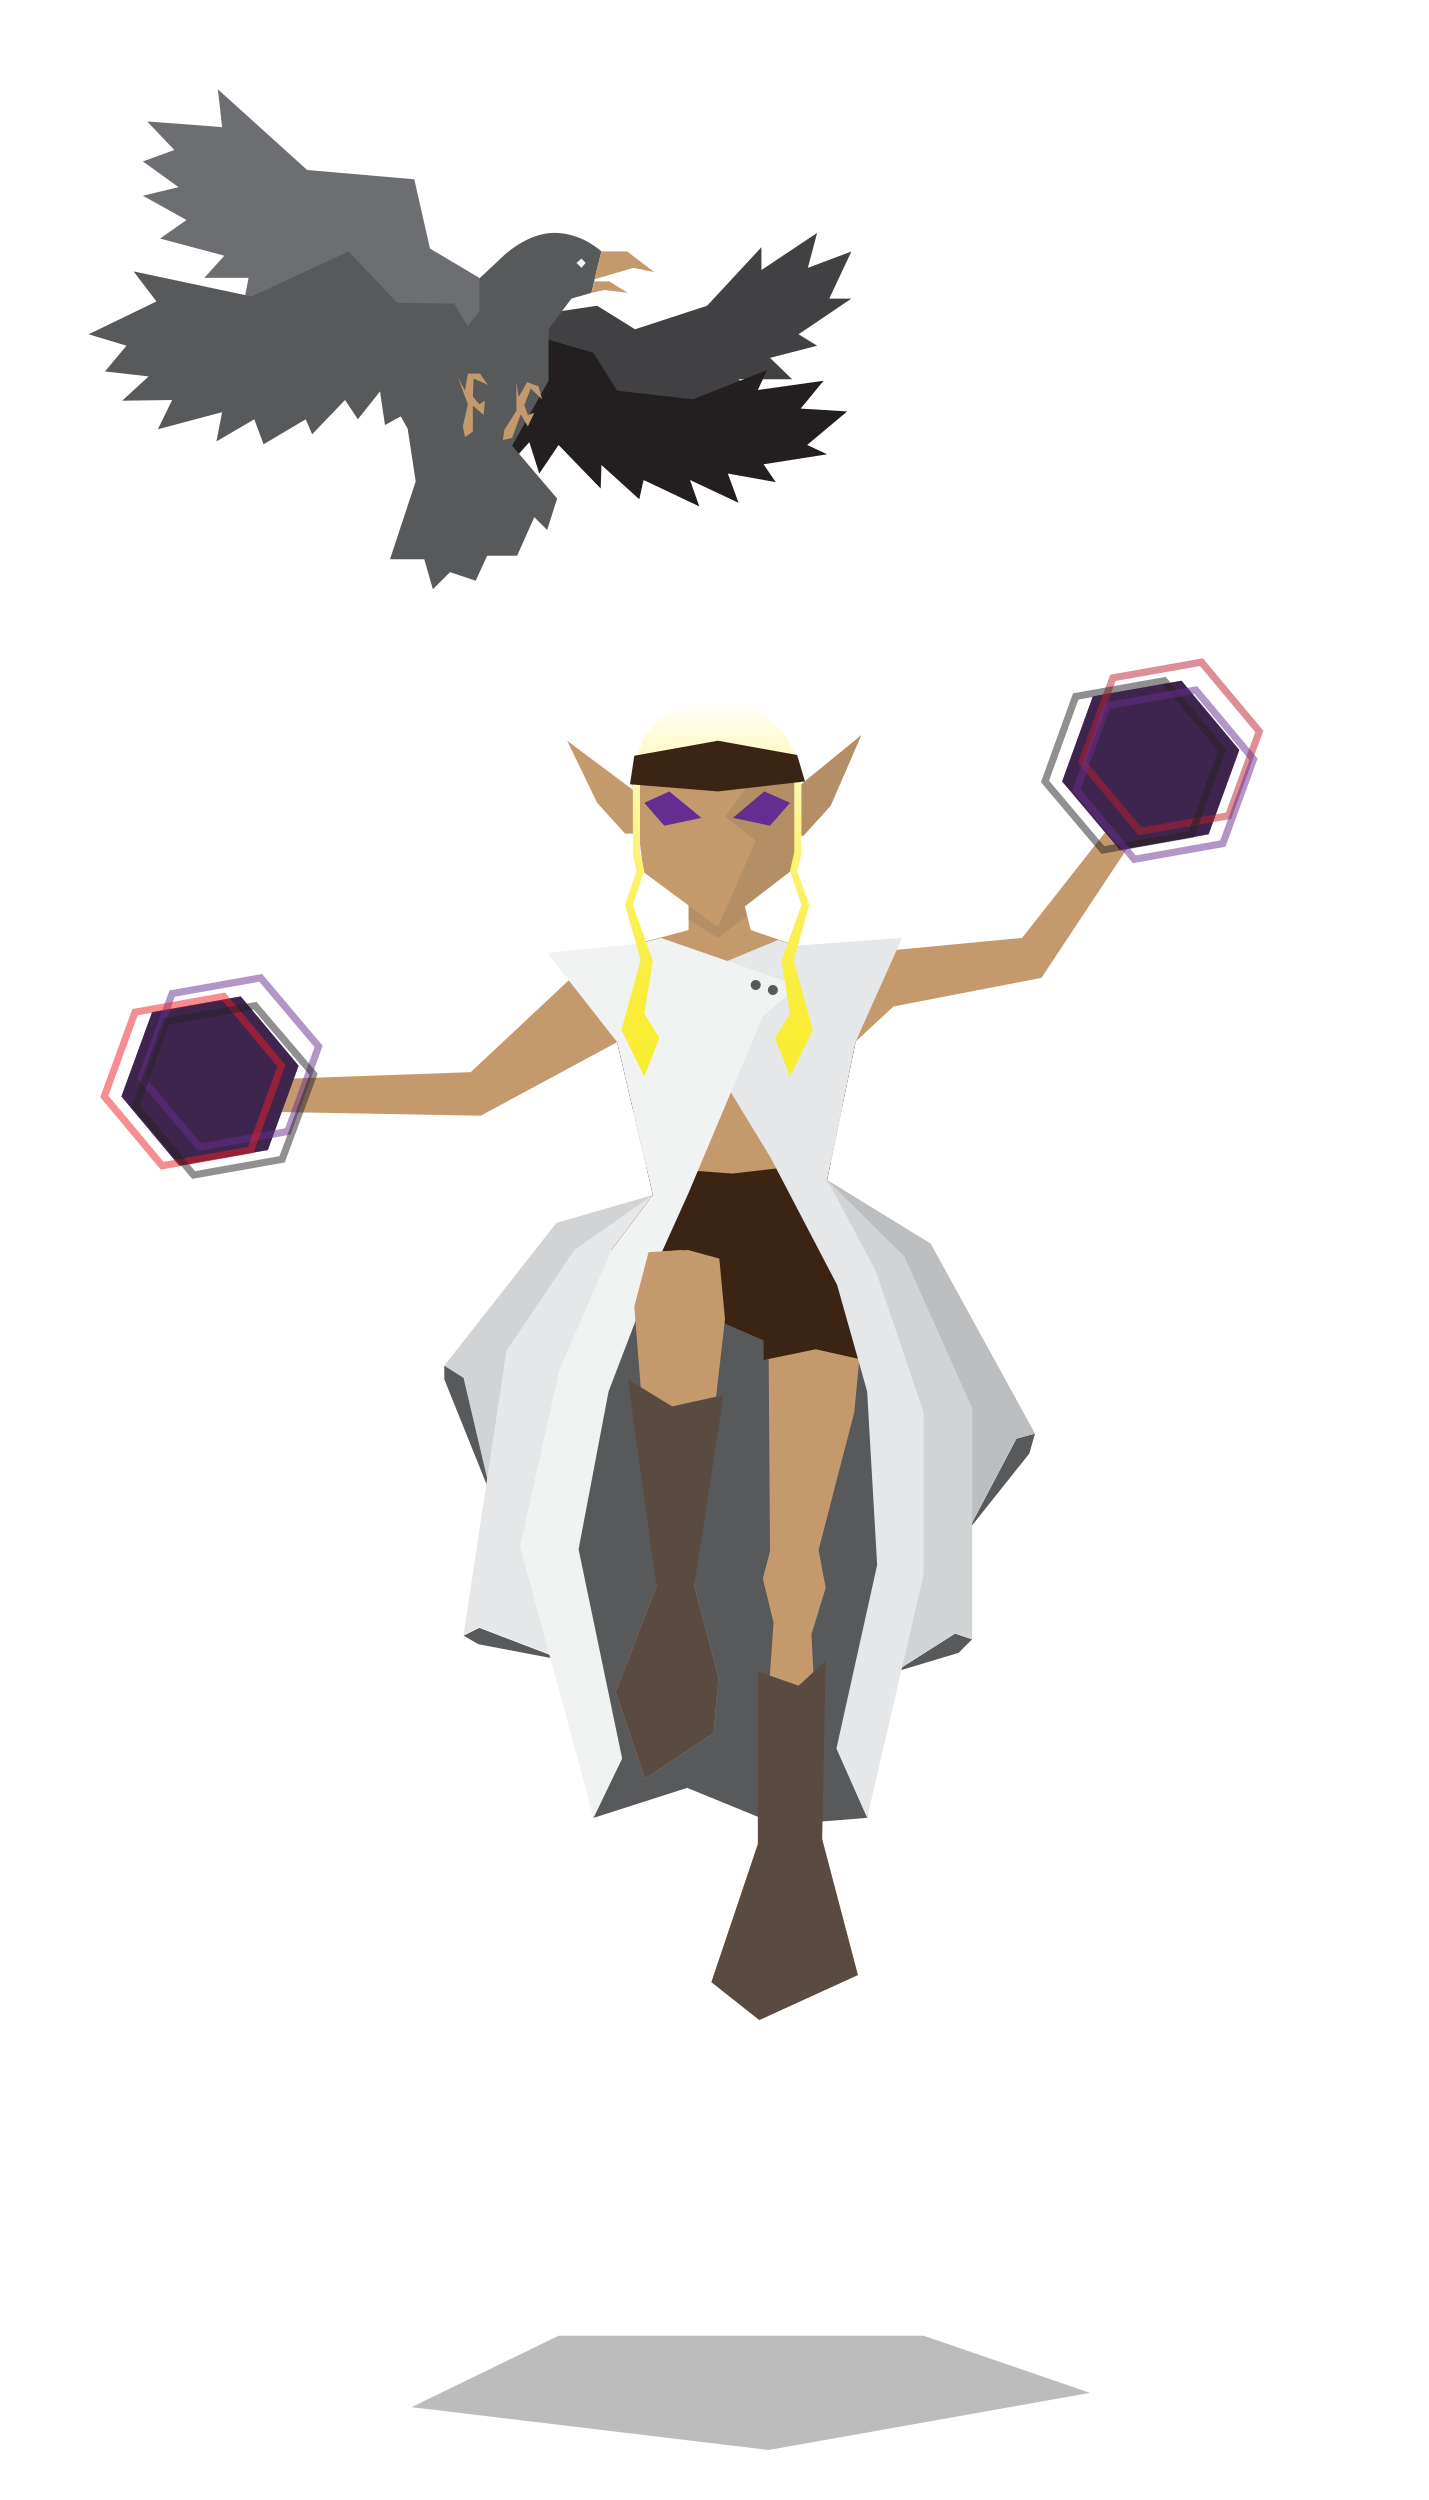
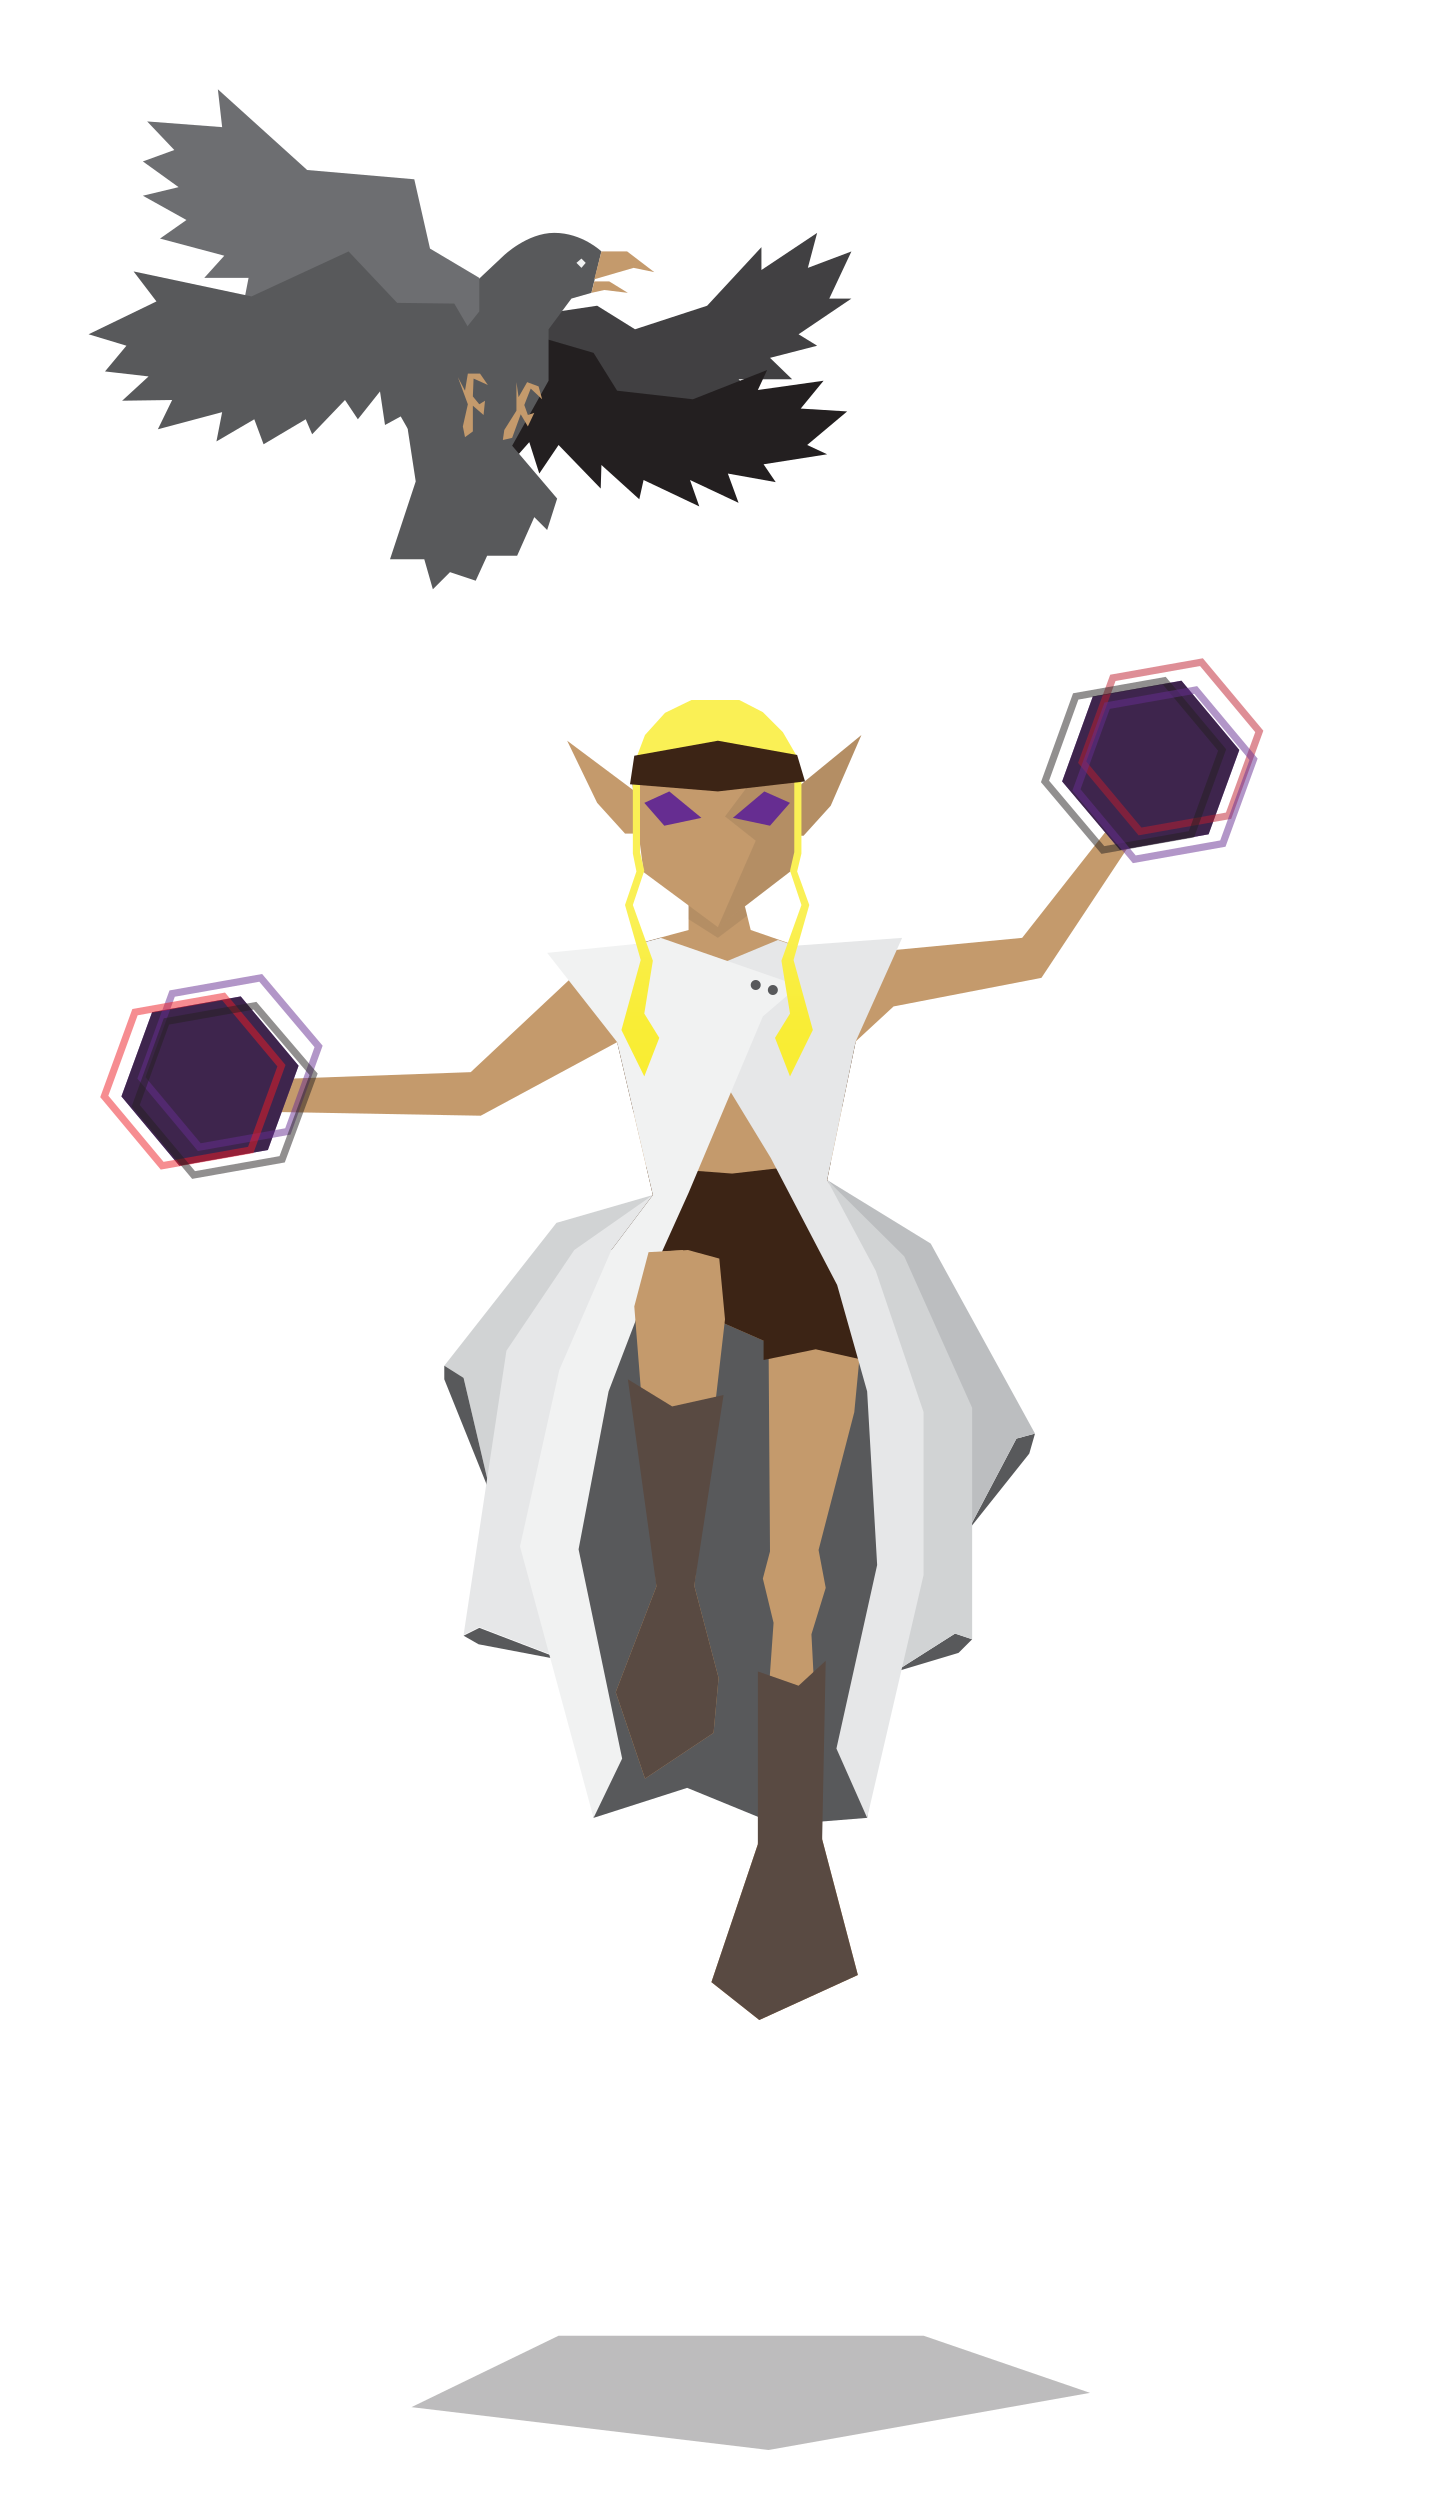
- <svg xmlns="http://www.w3.org/2000/svg" version="1.1" x="0px" y="0px" viewBox="0 0 200 350" enable-background="new 0 0 200 350" xml:space="preserve">
-   <g id="Kizze">
-     <polygon id="XMLID_2_" fill="#D1D3D4" points="91.4,167.3 81.1,175.6 72,189.8 68.8,209.5 64.9,192.9 62.2,191.2 77.9,171.2  " />
-     <polygon id="XMLID_3_" fill="#58595B" points="62.2,191.2 64.9,192.9 68.8,209.5 62.2,193.1  " />
-     <polygon id="XMLID_4_" fill="#58595B" points="144.9,200.7 142.3,201.4 135.5,214.3 144.1,203.5  " />
-     <polygon id="XMLID_5_" fill="#BCBEC0" points="115.8,165.2 125.9,176.6 135.1,197.7 135.5,214.3 142.3,201.4 144.9,200.7    130.3,174.1  " />
-     <polygon id="Grown_Back" fill="#58595B" points="83.1,254.5 96.2,250.3 108.9,255.5 121.4,254.5 126.8,217.2 125.1,194.7    113.6,165.2 93.7,165.2 82.8,191.5 78.2,217.7  " />
-     <polygon id="XMLID_267_" fill="#C49A6C" points="88.9,110.8 79.4,103.7 83.6,112.4 87.5,116.7 89.5,116.7 90.2,113.4  " />
-     <polygon id="XMLID_266_" fill="#C49A6C" points="110.7,111 120.6,102.9 116.3,112.8 112.5,117 110.7,117 109.8,113.6  " />
-     <polygon id="XMLID_225_" opacity="0.1" fill="#231F20" points="110.7,111 120.6,102.9 116.3,112.8 112.5,117 110.7,117    109.8,113.6  " />
-     <polygon id="XMLID_1_" fill="#C49A6C" points="96.4,126.2 96.4,130.2 83.4,133.7 65.9,150.1 35.1,151.2 34.1,155.6 67.3,156.2    86.4,145.9 91.4,167.3 85.6,175 84.3,182.8 97.1,183.4 107.6,188 107.8,217.2 106.8,221 108.3,227.2 106.1,258.2 99.6,277.5    106.3,282.8 120.1,276.5 115.1,257.5 113.6,228.8 115.6,222.3 114.6,217 119.6,197.7 121.4,178.9 115.8,165.2 119.8,145.8    125.1,140.9 145.8,136.9 161.9,112.6 157.8,112.6 143.1,131.3 115.8,133.9 105.1,130.2 103.8,124.9  " />
-     <path id="XMLID_7_" fill="#E6E7E8" d="M91.4,167.3c0,0-11,7.7-11,7.7c0,0-9.5,14.1-9.5,14.1l-6,39.8l2.2-1.1l12,4.6l-4.8-15.8   l4.9-24.6l7-16.6L91.4,167.3z" />
-     <polygon id="XMLID_8_" fill="#58595B" points="64.9,229 67.1,227.9 79.1,232.5 67,230.2  " />
-     <polygon id="XMLID_9_" fill="#58595B" points="125.2,234.1 133.7,228.7 136.1,229.5 134.2,231.4  " />
-     <polygon id="XMLID_10_" fill="#D1D3D4" points="115.8,165.2 121.4,178 128.3,197.7 128.6,220.2 125.2,234.1 133.7,228.7    136.1,229.5 136.1,197.1 126.6,175.9  " />
-     <polygon id="XMLID_11_" fill="#594A42" points="106.1,234 111.8,236 115.6,232.5 115.1,257.5 120.1,276.5 106.3,282.8 99.6,277.5    106.1,258.2  " />
-     <polygon id="XMLID_12_" fill="#3C2415" points="88.1,132.5 88.1,150.9 86.4,145.9 88.7,155.7 102.2,151.2 117.9,154.9 119.8,145.8    117.9,150.8 114.2,133.4 110.1,132 101.8,148.1 92.5,131.3  " />
-     <polygon id="XMLID_13_" fill="#3C2415" points="90.5,163.4 102.5,164.3 116.3,162.7 115.8,165.2 121.4,178.9 120.9,190.4    114.2,188.9 106.9,190.4 106.9,187.7 97.1,183.4 95.6,175 90.8,175.3 85.6,175 91.4,167.3  " />
-     <polygon id="XMLID_15_" fill="#E6E7E8" points="117.1,244.8 121.4,254.5 129.3,220.5 129.3,197.7 122.6,177.9 115.8,165.2    119.8,145.8 126.3,131.3 111.3,132.4 108.9,131.6 90.6,139.2 96.1,142.7 107.9,162.1 117.2,179.9 121.4,194.8 122.8,219.1  " />
-     <polygon id="XMLID_16_" fill="#F1F2F2" points="89.5,132.1 76.6,133.4 86.4,145.9 91.4,167.3 85.6,175 78.3,191.8 72.8,216.5    83.1,254.5 87.1,246.2 81,216.9 85.2,194.8 92.7,175.2 96.4,167 106.8,142.3 111.8,138 92.5,131.3  " />
-     <polygon id="XMLID_269_" fill="#C49A6C" points="96.3,175 100.7,176.2 101.5,184.7 97.2,222 100.6,234.9 99.9,242.6 90.3,249    86.2,236.9 91.9,222.1 88.8,182.9 90.8,175.3  " />
-     <polygon id="XMLID_268_" fill="#594A42" points="94.1,196.9 101.3,195.3 97.2,222 100.6,234.9 99.9,242.6 90.3,249 86.2,236.9    91.9,222.1 87.9,193.1  " />
-     <polygon id="XMLID_14_" opacity="0.1" fill="#231F20" points="104.6,128.2 100.5,131.3 96.4,128.7 96.4,126.7 104.3,127  " />
-     <path id="XMLID_17_" fill="#C49A6C" d="M100,98c10,0,11.8,11.4,11.8,11.4l-0.5,12.1l-10.8,8.3l-10.4-7.7l-1.6-12.5   C88.6,109.6,90,98,100,98z" />
-     <path id="XMLID_18_" opacity="0.1" fill="#231F20" d="M100,98c10,0,11.8,11.4,11.8,11.4l-0.5,12.1l-10.8,8.3l5.3-12.1l-4.3-3.4   l4.2-5.6L100,98z" />
-     <polygon id="XMLID_19_" opacity="0.3" fill="#231F20" points="129.3,327 78.2,327 57.6,337 107.6,343 152.6,335  " />
-     <circle id="XMLID_20_" fill="#58595B" cx="105.8" cy="137.9" r="0.7" />
-     <circle id="XMLID_21_" fill="#58595B" cx="108.2" cy="138.6" r="0.7" />
-     <polygon id="XMLID_270_" fill="#662D91" points="102.6,114.5 107,110.8 110.6,112.4 107.8,115.6  " />
-     <polygon id="XMLID_273_" fill="#662D91" points="98.2,114.5 93.7,110.8 90.2,112.4 93,115.6  " />
-     <linearGradient id="XMLID_23_" gradientUnits="userSpaceOnUse" x1="100.394" y1="98" x2="100.394" y2="150.667">
-       <stop offset="0" style="stop-color:#FFFFFF" />
-       <stop offset="2.924198e-02" style="stop-color:#FFFEF3" />
-       <stop offset="0.164" style="stop-color:#FDF9C0" />
-       <stop offset="0.301" style="stop-color:#FCF695" />
-       <stop offset="0.439" style="stop-color:#FBF371" />
-       <stop offset="0.578" style="stop-color:#FAF055" />
-       <stop offset="0.717" style="stop-color:#F9EE42" />
-       <stop offset="0.857" style="stop-color:#F9ED36" />
-       <stop offset="1" style="stop-color:#F9ED32" />
-     </linearGradient>
-     <polygon id="XMLID_227_" fill="url(#XMLID_23_)" points="111.1,134.4 113.3,126.7 111.6,122 112.2,119.5 112.2,108.5 111.4,105.6    109.6,102.5 106.8,99.7 103.5,98 96.8,98 93.1,99.8 90.3,102.9 89.2,105.8 88.6,108.5 88.6,119.5 89.1,122 87.5,126.7 89.7,134.4    87,144.2 90.2,150.7 92.3,145.3 90.2,141.9 91.4,134.5 88.6,126.7 90.2,121.9 89.6,119.3 89.6,108.5 111.2,108.5 111.2,119.3    110.6,121.9 112.2,126.7 109.4,134.5 110.6,141.9 108.5,145.3 110.6,150.7 113.8,144.2  " />
-     <polygon id="XMLID_6_" fill="#3C2415" points="88.2,109.8 100.5,110.8 112.7,109.4 111.6,105.7 100.5,103.7 88.8,105.8  " />
-     <polygon id="XMLID_311_" fill="#414042" points="76.9,43.8 83.6,42.8 88.9,46.1 99,42.8 106.6,34.6 106.6,37.8 114.4,32.6    113.1,37.5 119.2,35.2 116.1,41.8 119.2,41.8 111.8,46.8 114.4,48.4 107.8,50.1 110.9,53.1 103.4,53.1 106.1,55.9 97.5,55.9    98.1,58.6 91.2,56.5 92.5,59.5 84.6,56.5 83.9,61.2 80.8,57.9 79.4,62.4 76,57.9 73.2,61 72.4,53.8  " />
-     <polygon id="XMLID_378_" fill="#231F20" points="76.6,47.5 83.1,49.4 86.4,54.7 97,55.9 107.4,51.8 106.1,54.6 115.3,53.3    112.1,57.2 118.6,57.6 113,62.3 115.8,63.6 106.9,65 108.6,67.5 101.9,66.3 103.4,70.4 96.6,67.2 97.9,70.9 90.1,67.2 89.5,69.9    84.2,65.1 84.1,68.4 78.2,62.3 75.5,66.3 74.1,61.9 71,65.4 69.8,59.9 66,61.6 68.3,54.7  " />
-     <path id="XMLID_373_" fill="#58595B" d="M77.6,32.6c3.9,0,6.6,2.6,6.6,2.6L82.8,41L80,41.8l-3.2,4.3v7.2l-5.1,9.1l6.3,7.4l-1.4,4.4   l-1.8-1.8l-2.4,5.4h-4.2l-1.6,3.5L63,80.1l-2.4,2.4l-1.2-4.2h-4.8l3.6-10.9l-1.1-7.2V48.4l13.4-12.6C70.5,35.8,73.8,32.6,77.6,32.6   z" />
-     <polygon id="XMLID_371_" fill="#6D6E71" points="67.1,38.9 60.2,34.8 58,25.1 43,23.8 30.5,12.5 31.1,17.8 20.6,17 24.4,21    20,22.6 25,26.2 20,27.4 26.1,30.8 22.4,33.4 31.4,35.8 28.6,38.9 34.8,38.9 34.1,42.5 41,42.5 40.8,44.8 47.1,42.9 47.4,46.1    52,44.2 50.2,48.8 52.8,48.8 52.8,54.6 55.8,52.2 63.6,48 67.1,43.6  " />
-     <polygon id="XMLID_377_" fill="#58595B" points="63.6,42.5 55.6,42.4 48.8,35.2 35.2,41.5 18.7,38 21.9,42.2 12.4,46.8 17.7,48.4    14.7,52 20.8,52.7 17.1,56.1 24.1,56 22.1,60.1 31.1,57.7 30.3,61.8 35.6,58.7 36.9,62.2 42.8,58.7 43.7,60.8 48.3,56 50.1,58.7    53.2,54.8 53.9,59.5 56.1,58.3 59,63.4 60.5,59.8 65.2,52.2 66,46.6  " />
-     <polygon id="XMLID_372_" fill="#F1F2F2" points="81.4,36.2 80.7,36.8 81.4,37.5 82,36.8  " />
-     <polygon id="XMLID_375_" fill="#C49A6C" points="84.2,35.2 87.8,35.2 91.6,38.1 88.7,37.5 83.2,39.1  " />
-     <polygon id="XMLID_376_" fill="#C49A6C" points="82.8,41 84.6,40.6 87.9,41 85.3,39.4 83.2,39.4  " />
-     <polygon id="XMLID_379_" fill="#C49A6C" points="65.5,56.6 64.1,52.8 65.1,54.7 65.5,52.3 67.2,52.3 68.3,53.9 66.3,53 66.2,55.5    67.1,56.6 67.9,56.1 67.7,58.1 66.2,56.8 66.2,60.4 65.1,61.2 64.8,59.7  " />
-     <polygon id="XMLID_380_" fill="#C49A6C" points="72.3,57.5 72.3,53.5 72.6,55.6 73.8,53.5 75.4,54.1 75.9,55.9 74.3,54.4    73.4,56.7 73.9,58.1 74.8,57.8 73.9,59.7 72.9,58 71.7,61.3 70.4,61.6 70.6,60.2  " />
-     <polygon id="XMLID_374_" fill="#662D91" points="156.8,119 148.7,109.4 153,97.5 165.4,95.3 173.5,105 169.2,116.8  " />
-     <polygon id="XMLID_382_" opacity="0.6" fill="#231F20" points="156.8,119 148.7,109.4 153,97.5 165.4,95.3 173.5,105 169.2,116.8     " />
-     <polygon id="XMLID_383_" opacity="0.5" fill="none" stroke="#BE1E2D" stroke-miterlimit="10" points="159.6,116.4 151.5,106.7    155.8,94.9 168.2,92.7 176.3,102.4 172,114.2  " />
-     <polygon id="XMLID_384_" opacity="0.5" fill="none" stroke="#231F20" stroke-miterlimit="10" points="154.4,119 146.3,109.4    150.6,97.5 163,95.3 171.1,105 166.8,116.8  " />
-     <polygon id="XMLID_385_" opacity="0.5" fill="none" stroke="#662D91" stroke-miterlimit="10" points="158.8,120.3 150.7,110.6    155,98.8 167.4,96.6 175.5,106.3 171.2,118.1  " />
-     <polygon id="XMLID_389_" fill="#662D91" points="25.1,163.2 17,153.5 21.3,141.7 33.7,139.5 41.8,149.2 37.5,161  " />
-     <polygon id="XMLID_388_" opacity="0.6" fill="#231F20" points="25.1,163.2 17,153.5 21.3,141.7 33.7,139.5 41.8,149.2 37.5,161     " />
-     <polygon id="XMLID_387_" opacity="0.5" fill="none" stroke="#662D91" stroke-miterlimit="10" points="27.9,160.6 19.8,150.9    24.1,139.1 36.5,136.9 44.6,146.5 40.3,158.4  " />
-     <polygon id="XMLID_386_" opacity="0.5" fill="none" stroke="#ED1C24" stroke-miterlimit="10" points="22.7,163.2 14.6,153.5    18.9,141.7 31.3,139.5 39.4,149.2 35.1,161  " />
-     <polygon id="XMLID_381_" opacity="0.5" fill="none" stroke="#231F20" stroke-miterlimit="10" points="27.1,164.5 19,154.8    23.3,143 35.7,140.8 43.9,150.4 39.5,162.3  " />
-   </g>
+ <svg xmlns="http://www.w3.org/2000/svg" version="1.1" id="Layer_1" x="0px" y="0px" viewBox="-299 126 200 350" style="enable-background:new -299 126 200 350;" xml:space="preserve">
+   <style type="text/css">
+ 	.st0{fill:#D1D3D4;}
+ 	.st1{fill:#58595B;}
+ 	.st2{fill:#BCBEC0;}
+ 	.st3{fill:#C49A6C;}
+ 	.st4{opacity:0.1;fill:#231F20;enable-background:new    ;}
+ 	.st5{fill:#E6E7E8;}
+ 	.st6{fill:#594A42;}
+ 	.st7{fill:#3C2415;}
+ 	.st8{fill:#F1F2F2;}
+ 	.st9{opacity:0.3;fill:#231F20;enable-background:new    ;}
+ 	.st10{fill:#662D91;}
+ 	.st11{fill:url(#XMLID_23_);}
+ 	.st12{fill:#414042;}
+ 	.st13{fill:#231F20;}
+ 	.st14{fill:#6D6E71;}
+ 	.st15{opacity:0.6;fill:#231F20;enable-background:new    ;}
+ 	.st16{opacity:0.5;fill:none;stroke:#BE1E2D;stroke-miterlimit:10;enable-background:new    ;}
+ 	.st17{opacity:0.5;fill:none;stroke:#231F20;stroke-miterlimit:10;enable-background:new    ;}
+ 	.st18{opacity:0.5;fill:none;stroke:#662D91;stroke-miterlimit:10;enable-background:new    ;}
+ 	.st19{opacity:0.5;fill:none;stroke:#ED1C24;stroke-miterlimit:10;enable-background:new    ;}
+ </style>
+   <polygon id="XMLID_2_" class="st0" points="-207.6,293.3 -217.9,301.6 -227,315.8 -230.2,335.5 -234.1,318.9 -236.8,317.2   -221.1,297.2 " />
+   <polygon id="XMLID_3_" class="st1" points="-236.8,317.2 -234.1,318.9 -230.2,335.5 -236.8,319.1 " />
+   <polygon id="XMLID_4_" class="st1" points="-154.1,326.7 -156.7,327.4 -163.5,340.3 -154.9,329.5 " />
+   <polygon id="XMLID_5_" class="st2" points="-183.2,291.2 -173.1,302.6 -163.9,323.7 -163.5,340.3 -156.7,327.4 -154.1,326.7   -168.7,300.1 " />
+   <polygon id="Grown_Back" class="st1" points="-215.9,380.5 -202.8,376.3 -190.1,381.5 -177.6,380.5 -172.2,343.2 -173.9,320.7   -185.4,291.2 -205.3,291.2 -216.2,317.5 -220.8,343.7 " />
+   <polygon id="XMLID_267_" class="st3" points="-210.1,236.8 -219.6,229.7 -215.4,238.4 -211.5,242.7 -209.5,242.7 -208.8,239.4 " />
+   <polygon id="XMLID_266_" class="st3" points="-188.3,237 -178.4,228.9 -182.7,238.8 -186.5,243 -188.3,243 -189.2,239.6 " />
+   <polygon id="XMLID_225_" class="st4" points="-188.3,237 -178.4,228.9 -182.7,238.8 -186.5,243 -188.3,243 -189.2,239.6 " />
+   <polygon id="XMLID_1_" class="st3" points="-202.6,252.2 -202.6,256.2 -215.6,259.7 -233.1,276.1 -263.9,277.2 -264.9,281.6   -231.7,282.2 -212.6,271.9 -207.6,293.3 -213.4,301 -214.7,308.8 -201.9,309.4 -191.4,314 -191.2,343.2 -192.2,347 -190.7,353.2   -192.9,384.2 -199.4,403.5 -192.7,408.8 -178.9,402.5 -183.9,383.5 -185.4,354.8 -183.4,348.3 -184.4,343 -179.4,323.7   -177.6,304.9 -183.2,291.2 -179.2,271.8 -173.9,266.9 -153.2,262.9 -137.1,238.6 -141.2,238.6 -155.9,257.3 -183.2,259.9   -193.9,256.2 -195.2,250.9 " />
+   <path id="XMLID_7_" class="st5" d="M-207.6,293.3l-11,7.7l-9.5,14.1l-6,39.8l2.2-1.1l12,4.6l-4.8-15.8l4.9-24.6l7-16.6L-207.6,293.3  z" />
+   <polygon id="XMLID_8_" class="st1" points="-234.1,355 -231.9,353.9 -219.9,358.5 -232,356.2 " />
+   <polygon id="XMLID_9_" class="st1" points="-173.8,360.1 -165.3,354.7 -162.9,355.5 -164.8,357.4 " />
+   <polygon id="XMLID_10_" class="st0" points="-183.2,291.2 -177.6,304 -170.7,323.7 -170.4,346.2 -173.8,360.1 -165.3,354.7   -162.9,355.5 -162.9,323.1 -172.4,301.9 " />
+   <polygon id="XMLID_11_" class="st6" points="-192.9,360 -187.2,362 -183.4,358.5 -183.9,383.5 -178.9,402.5 -192.7,408.8   -199.4,403.5 -192.9,384.2 " />
+   <polygon id="XMLID_12_" class="st7" points="-210.9,258.5 -210.9,276.9 -212.6,271.9 -210.3,281.7 -196.8,277.2 -181.1,280.9   -179.2,271.8 -181.1,276.8 -184.8,259.4 -188.9,258 -197.2,274.1 -206.5,257.3 " />
+   <polygon id="XMLID_13_" class="st7" points="-208.5,289.4 -196.5,290.3 -182.7,288.7 -183.2,291.2 -177.6,304.9 -178.1,316.4   -184.8,314.9 -192.1,316.4 -192.1,313.7 -201.9,309.4 -203.4,301 -208.2,301.3 -213.4,301 -207.6,293.3 " />
+   <polygon id="XMLID_15_" class="st5" points="-181.9,370.8 -177.6,380.5 -169.7,346.5 -169.7,323.7 -176.4,303.9 -183.2,291.2   -179.2,271.8 -172.7,257.3 -187.7,258.4 -190.1,257.6 -208.4,265.2 -202.9,268.7 -191.1,288.1 -181.8,305.9 -177.6,320.8   -176.2,345.1 " />
+   <polygon id="XMLID_16_" class="st8" points="-209.5,258.1 -222.4,259.4 -212.6,271.9 -207.6,293.3 -213.4,301 -220.7,317.8   -226.2,342.5 -215.9,380.5 -211.9,372.2 -218,342.9 -213.8,320.8 -206.3,301.2 -202.6,293 -192.2,268.3 -187.2,264 -206.5,257.3 " />
+   <polygon id="XMLID_269_" class="st3" points="-202.7,301 -198.3,302.2 -197.5,310.7 -201.8,348 -198.4,360.9 -199.1,368.6   -208.7,375 -212.8,362.9 -207.1,348.1 -210.2,308.9 -208.2,301.3 " />
+   <polygon id="XMLID_268_" class="st6" points="-204.9,322.9 -197.7,321.3 -201.8,348 -198.4,360.9 -199.1,368.6 -208.7,375   -212.8,362.9 -207.1,348.1 -211.1,319.1 " />
+   <polygon id="XMLID_14_" class="st4" points="-194.4,254.2 -198.5,257.3 -202.6,254.7 -202.6,252.7 -194.7,253 " />
+   <path id="XMLID_17_" class="st3" d="M-199,224c10,0,11.8,11.4,11.8,11.4l-0.5,12.1l-10.8,8.3l-10.4-7.7l-1.6-12.5  C-210.4,235.6-209,224-199,224z" />
+   <path id="XMLID_18_" class="st4" d="M-199,224c10,0,11.8,11.4,11.8,11.4l-0.5,12.1l-10.8,8.3l5.3-12.1l-4.3-3.4l4.2-5.6L-199,224z" />
+   <polygon id="XMLID_19_" class="st9" points="-169.7,453 -220.8,453 -241.4,463 -191.4,469 -146.4,461 " />
+   <circle id="XMLID_20_" class="st1" cx="-193.2" cy="263.9" r="0.7" />
+   <circle id="XMLID_21_" class="st1" cx="-190.8" cy="264.6" r="0.7" />
+   <polygon id="XMLID_270_" class="st10" points="-196.4,240.5 -192,236.8 -188.4,238.4 -191.2,241.6 " />
+   <polygon id="XMLID_273_" class="st10" points="-200.8,240.5 -205.3,236.8 -208.8,238.4 -206,241.6 " />
+   <linearGradient id="XMLID_23_" gradientUnits="userSpaceOnUse" x1="-198.6" y1="380" x2="-198.6" y2="327.3" gradientTransform="matrix(1 0 0 -1 0 604)">
+     <stop offset="0.578" style="stop-color:#FAF055" />
+     <stop offset="0.717" style="stop-color:#F9EE42" />
+     <stop offset="0.857" style="stop-color:#F9ED36" />
+     <stop offset="1" style="stop-color:#F9ED32" />
+   </linearGradient>
+   <polygon id="XMLID_227_" class="st11" points="-187.9,260.4 -185.7,252.7 -187.4,248 -186.8,245.5 -186.8,234.5 -187.6,231.6   -189.4,228.5 -192.2,225.7 -195.5,224 -202.2,224 -205.9,225.8 -208.7,228.9 -209.8,231.8 -210.4,234.5 -210.4,245.5 -209.9,248   -211.5,252.7 -209.3,260.4 -212,270.2 -208.8,276.7 -206.7,271.3 -208.8,267.9 -207.6,260.5 -210.4,252.7 -208.8,247.9   -209.4,245.3 -209.4,234.5 -187.8,234.5 -187.8,245.3 -188.4,247.9 -186.8,252.7 -189.6,260.5 -188.4,267.9 -190.5,271.3   -188.4,276.7 -185.2,270.2 " />
+   <polygon id="XMLID_6_" class="st7" points="-210.8,235.8 -198.5,236.8 -186.3,235.4 -187.4,231.7 -198.5,229.7 -210.2,231.8 " />
+   <polygon id="XMLID_311_" class="st12" points="-222.1,169.8 -215.4,168.8 -210.1,172.1 -200,168.8 -192.4,160.6 -192.4,163.8   -184.6,158.6 -185.9,163.5 -179.8,161.2 -182.9,167.8 -179.8,167.8 -187.2,172.8 -184.6,174.4 -191.2,176.1 -188.1,179.1   -195.6,179.1 -192.9,181.9 -201.5,181.9 -200.9,184.6 -207.8,182.5 -206.5,185.5 -214.4,182.5 -215.1,187.2 -218.2,183.9   -219.6,188.4 -223,183.9 -225.8,187 -226.6,179.8 " />
+   <polygon id="XMLID_378_" class="st13" points="-222.4,173.5 -215.9,175.4 -212.6,180.7 -202,181.9 -191.6,177.8 -192.9,180.6   -183.7,179.3 -186.9,183.2 -180.4,183.6 -186,188.3 -183.2,189.6 -192.1,191 -190.4,193.5 -197.1,192.3 -195.6,196.4 -202.4,193.2   -201.1,196.9 -208.9,193.2 -209.5,195.9 -214.8,191.1 -214.9,194.4 -220.8,188.3 -223.5,192.3 -224.9,187.9 -228,191.4   -229.2,185.9 -233,187.6 -230.7,180.7 " />
+   <path id="XMLID_373_" class="st1" d="M-221.4,158.6c3.9,0,6.6,2.6,6.6,2.6l-1.4,5.8l-2.8,0.8l-3.2,4.3v7.2l-5.1,9.1l6.3,7.4  l-1.4,4.4l-1.8-1.8l-2.4,5.4h-4.2l-1.6,3.5l-3.6-1.2l-2.4,2.4l-1.2-4.2h-4.8l3.6-10.9l-1.1-7.2v-11.8l13.4-12.6  C-228.5,161.8-225.2,158.6-221.4,158.6z" />
+   <polygon id="XMLID_371_" class="st14" points="-231.9,164.9 -238.8,160.8 -241,151.1 -256,149.8 -268.5,138.5 -267.9,143.8   -278.4,143 -274.6,147 -279,148.6 -274,152.2 -279,153.4 -272.9,156.8 -276.6,159.4 -267.6,161.8 -270.4,164.9 -264.2,164.9   -264.9,168.5 -258,168.5 -258.2,170.8 -251.9,168.9 -251.6,172.1 -247,170.2 -248.8,174.8 -246.2,174.8 -246.2,180.6 -243.2,178.2   -235.4,174 -231.9,169.6 " />
+   <polygon id="XMLID_377_" class="st1" points="-235.4,168.5 -243.4,168.4 -250.2,161.2 -263.8,167.5 -280.3,164 -277.1,168.2   -286.6,172.8 -281.3,174.4 -284.3,178 -278.2,178.7 -281.9,182.1 -274.9,182 -276.9,186.1 -267.9,183.7 -268.7,187.8 -263.4,184.7   -262.1,188.2 -256.2,184.7 -255.3,186.8 -250.7,182 -248.9,184.7 -245.8,180.8 -245.1,185.5 -242.9,184.3 -240,189.4 -238.5,185.8   -233.8,178.2 -233,172.6 " />
+   <polygon id="XMLID_372_" class="st8" points="-217.6,162.2 -218.3,162.8 -217.6,163.5 -217,162.8 " />
+   <polygon id="XMLID_375_" class="st3" points="-214.8,161.2 -211.2,161.2 -207.4,164.1 -210.3,163.5 -215.8,165.1 " />
+   <polygon id="XMLID_376_" class="st3" points="-216.2,167 -214.4,166.6 -211.1,167 -213.7,165.4 -215.8,165.4 " />
+   <polygon id="XMLID_379_" class="st3" points="-233.5,182.6 -234.9,178.8 -233.9,180.7 -233.5,178.3 -231.8,178.3 -230.7,179.9   -232.7,179 -232.8,181.5 -231.9,182.6 -231.1,182.1 -231.3,184.1 -232.8,182.8 -232.8,186.4 -233.9,187.2 -234.2,185.7 " />
+   <polygon id="XMLID_380_" class="st3" points="-226.7,183.5 -226.7,179.5 -226.4,181.6 -225.2,179.5 -223.6,180.1 -223.1,181.9   -224.7,180.4 -225.6,182.7 -225.1,184.1 -224.2,183.8 -225.1,185.7 -226.1,184 -227.3,187.3 -228.6,187.6 -228.4,186.2 " />
+   <polygon id="XMLID_374_" class="st10" points="-142.2,245 -150.3,235.4 -146,223.5 -133.6,221.3 -125.5,231 -129.8,242.8 " />
+   <polygon id="XMLID_382_" class="st15" points="-142.2,245 -150.3,235.4 -146,223.5 -133.6,221.3 -125.5,231 -129.8,242.8 " />
+   <polygon id="XMLID_383_" class="st16" points="-139.4,242.4 -147.5,232.7 -143.2,220.9 -130.8,218.7 -122.7,228.4 -127,240.2 " />
+   <polygon id="XMLID_384_" class="st17" points="-144.6,245 -152.7,235.4 -148.4,223.5 -136,221.3 -127.9,231 -132.2,242.8 " />
+   <polygon id="XMLID_385_" class="st18" points="-140.2,246.3 -148.3,236.6 -144,224.8 -131.6,222.6 -123.5,232.3 -127.8,244.1 " />
+   <polygon id="XMLID_389_" class="st10" points="-273.9,289.2 -282,279.5 -277.7,267.7 -265.3,265.5 -257.2,275.2 -261.5,287 " />
+   <polygon id="XMLID_388_" class="st15" points="-273.9,289.2 -282,279.5 -277.7,267.7 -265.3,265.5 -257.2,275.2 -261.5,287 " />
+   <polygon id="XMLID_387_" class="st18" points="-271.1,286.6 -279.2,276.9 -274.9,265.1 -262.5,262.9 -254.4,272.5 -258.7,284.4 " />
+   <polygon id="XMLID_386_" class="st19" points="-276.3,289.2 -284.4,279.5 -280.1,267.7 -267.7,265.5 -259.6,275.2 -263.9,287 " />
+   <polygon id="XMLID_381_" class="st17" points="-271.9,290.5 -280,280.8 -275.7,269 -263.3,266.8 -255.1,276.4 -259.5,288.3 " />
  <g id="Squallo">
</g>
  <g id="Squallo_Headshot">
</g>
  <g id="Crunch">
</g>
  <g id="Crunch_Headshot">
</g>
  <g id="Monk">
</g>
  <g id="DM">
</g>
</svg>
